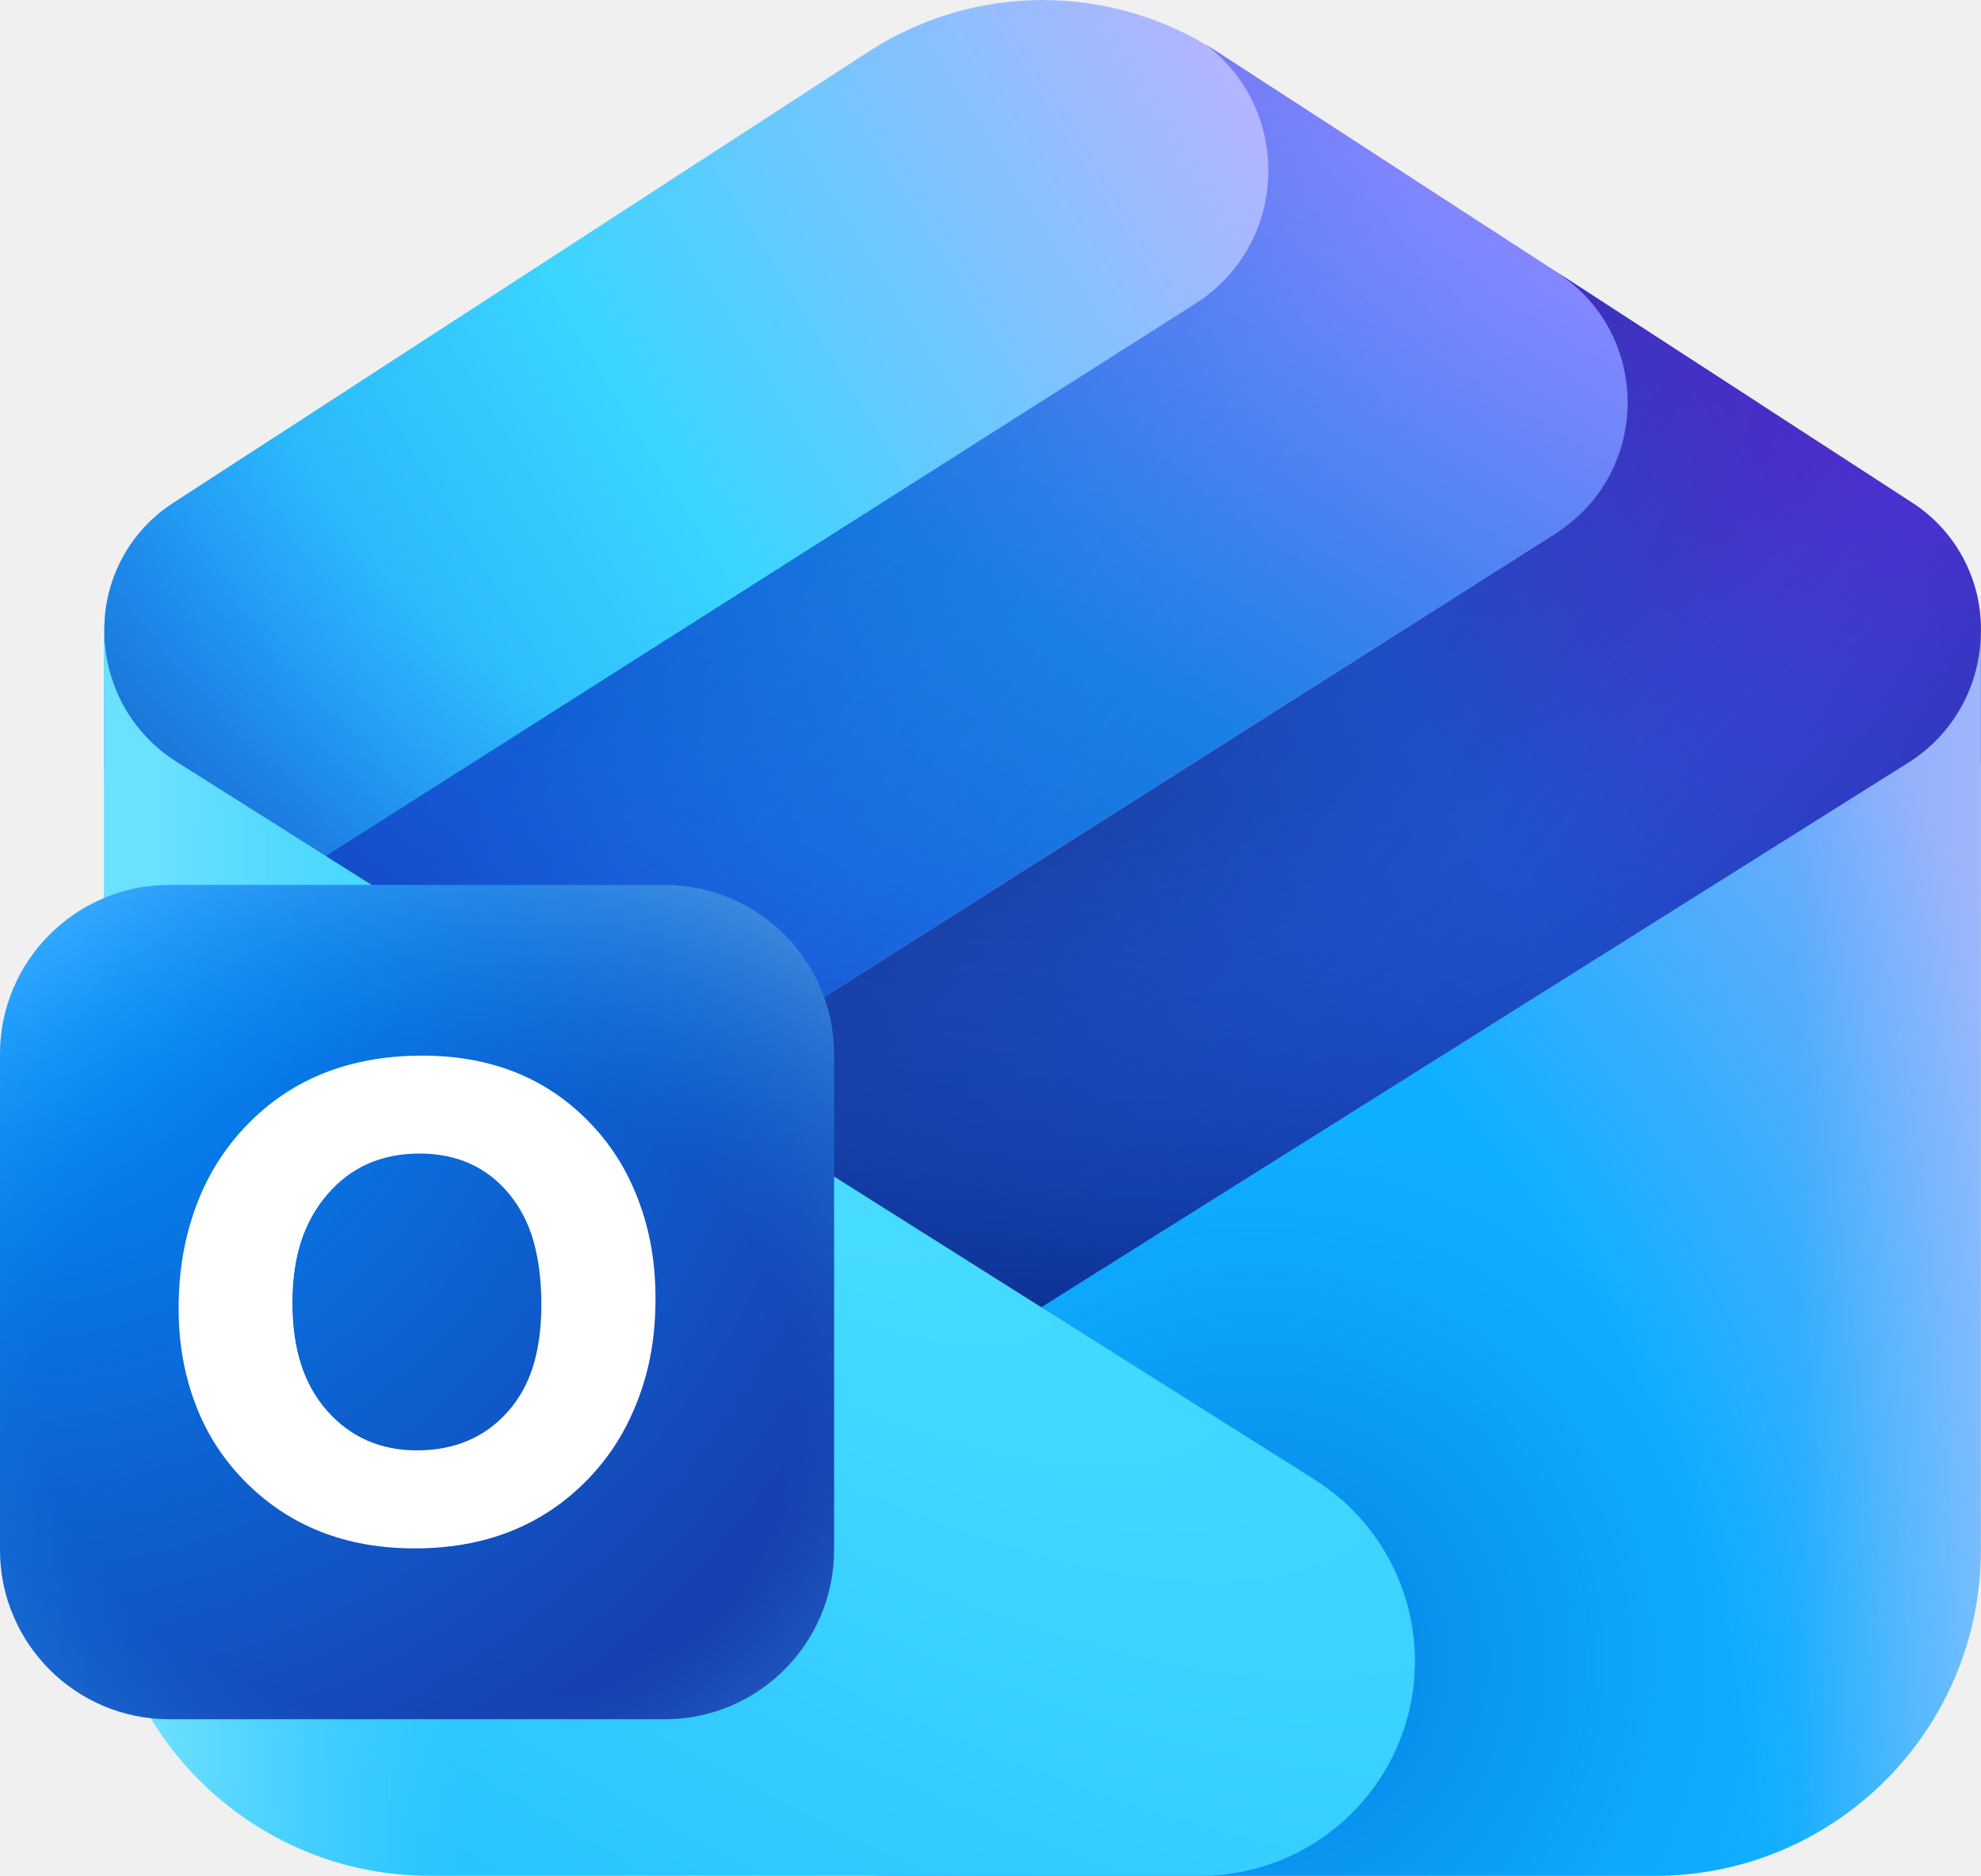
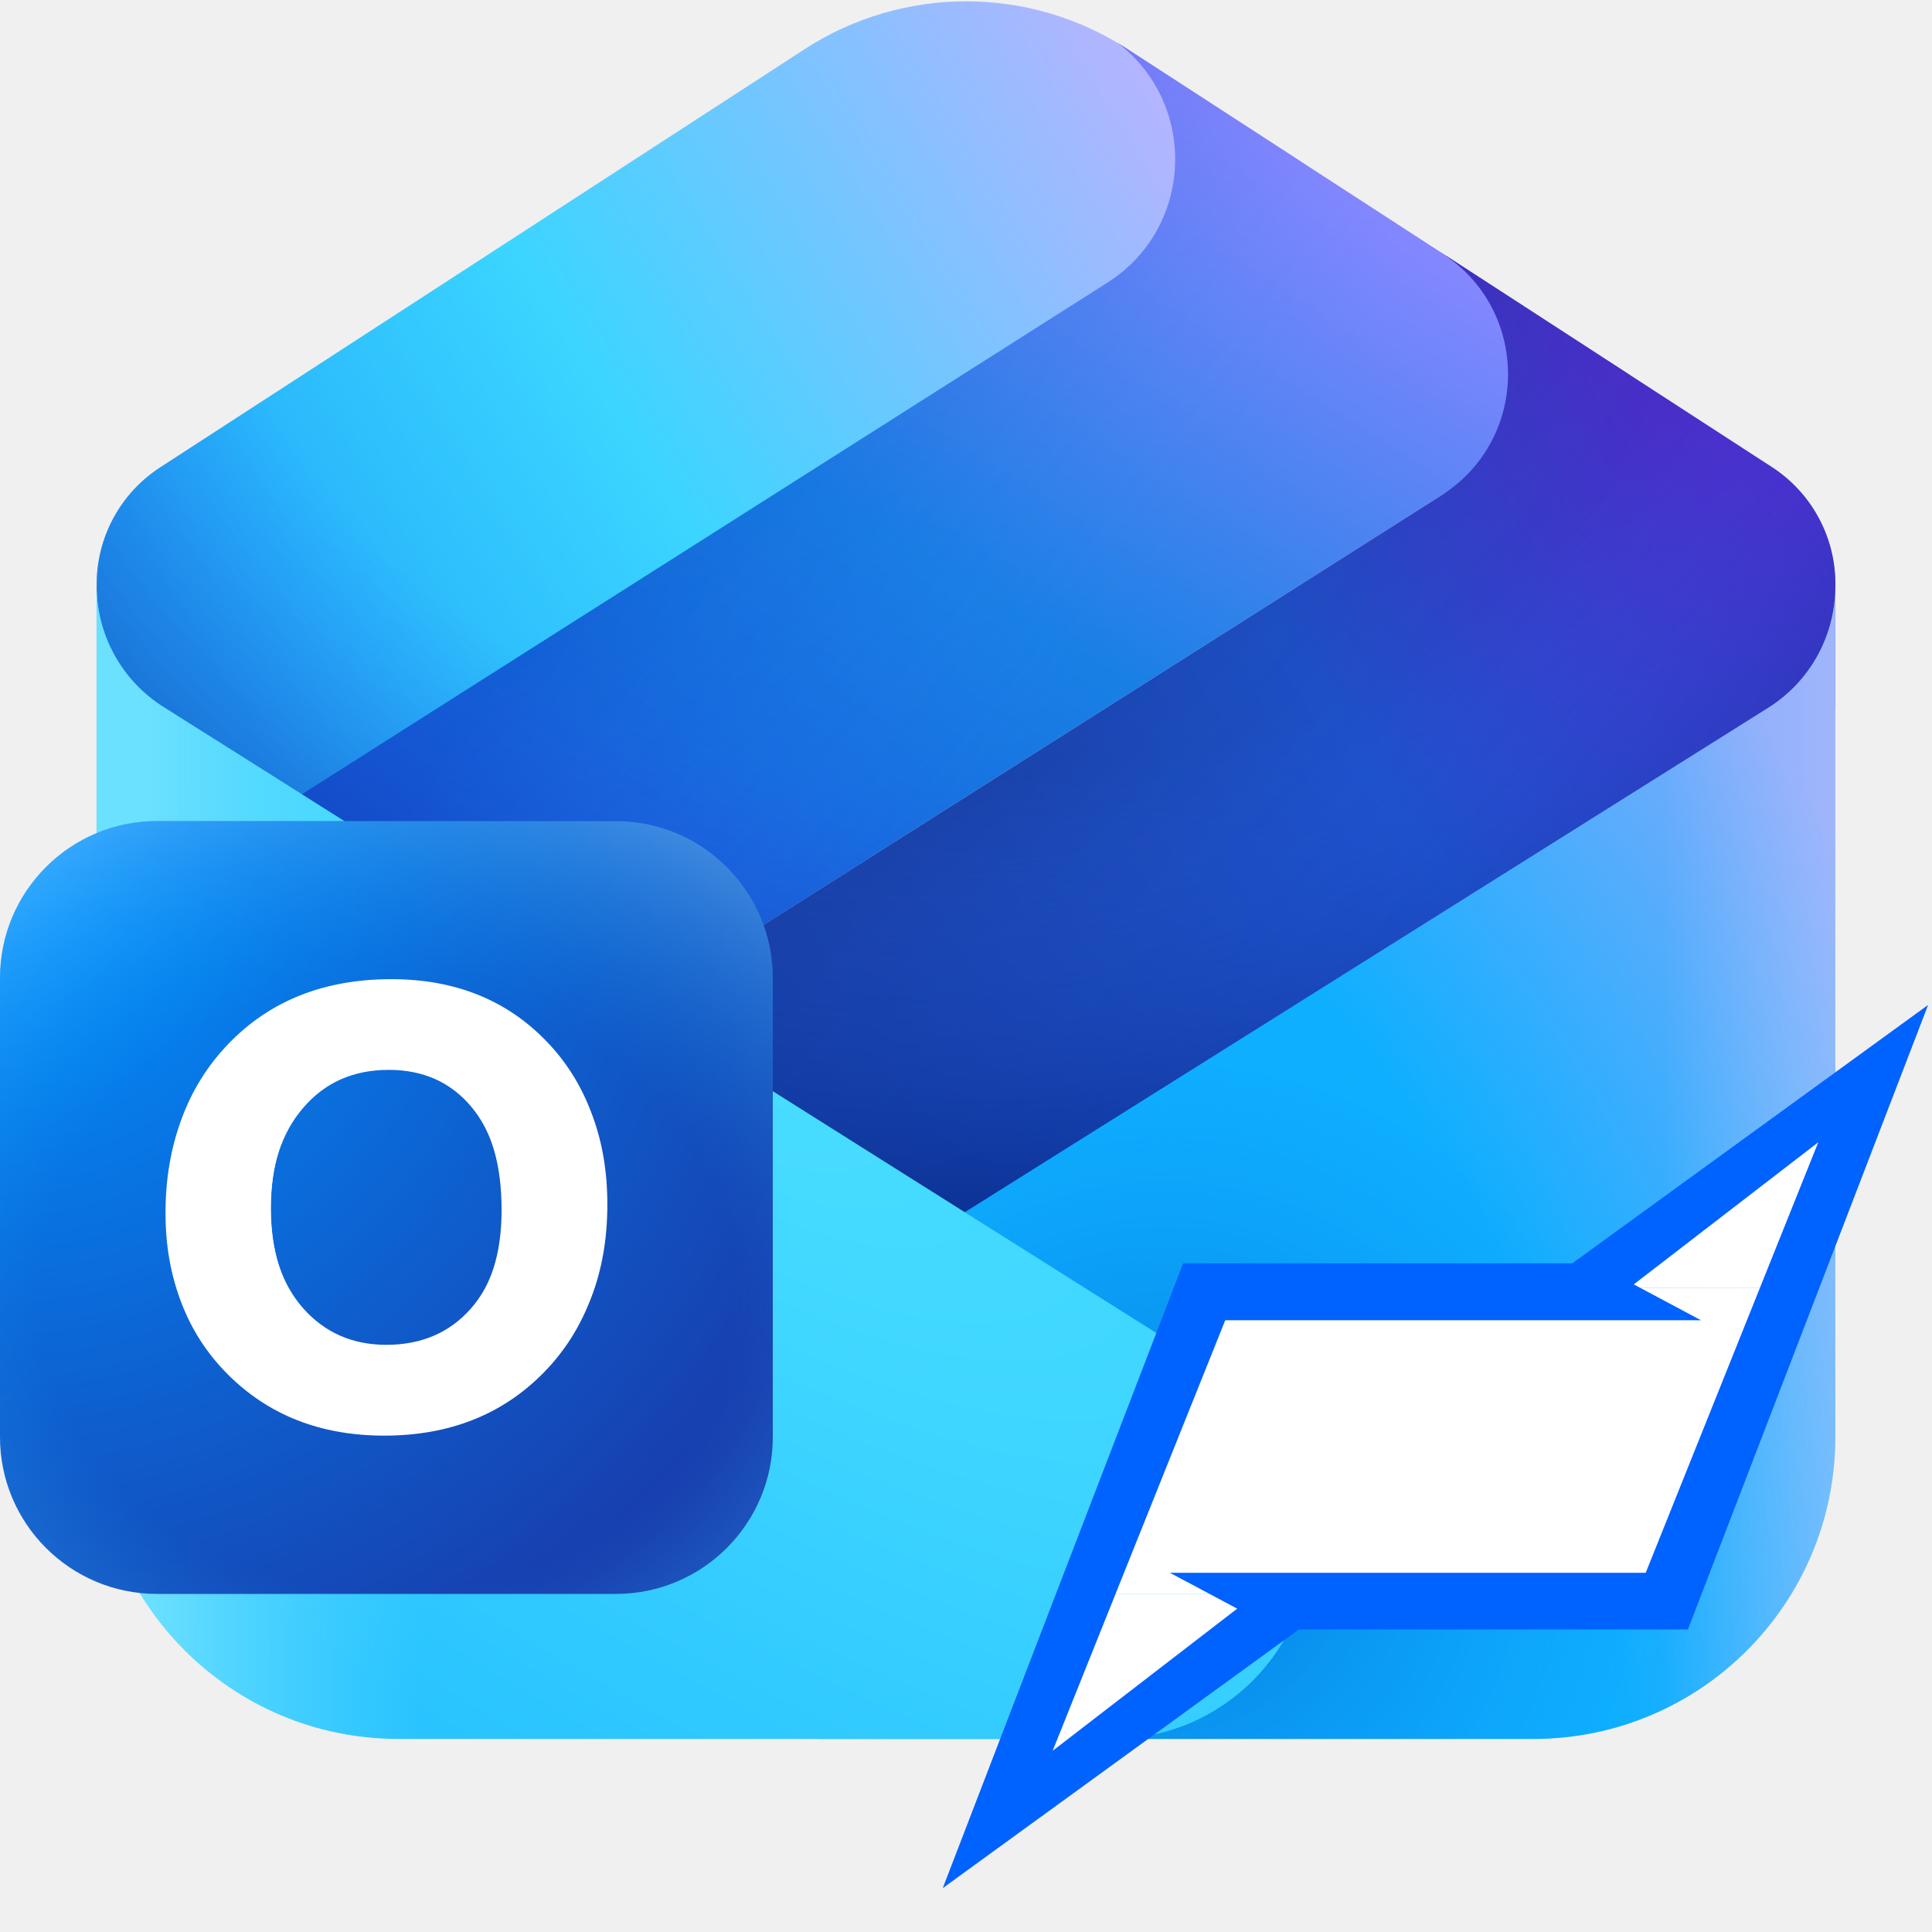
- <svg xmlns="http://www.w3.org/2000/svg" version="1.1" viewBox="60 90.4 570.02 539.67">
+ <svg xmlns="http://www.w3.org/2000/svg" version="1.1" viewBox="60 90 600 600">
  <defs>
    <linearGradient id="linear0" gradientUnits="userSpaceOnUse" x1="9.989" y1="22.365" x2="30.932" y2="9.375" gradientTransform="matrix(15,0,0,15,0,0)">
      <stop offset="0" style="stop-color:rgb(12.549%,65.49%,98.039%);stop-opacity:1;" />
      <stop offset="0.4" style="stop-color:rgb(23.137%,83.529%,100%);stop-opacity:1;" />
      <stop offset="1" style="stop-color:rgb(76.863%,69.02%,100%);stop-opacity:1;" />
    </linearGradient>
    <linearGradient id="linear1" gradientUnits="userSpaceOnUse" x1="17.197" y1="26.794" x2="28.856" y2="8.126" gradientTransform="matrix(15,0,0,15,0,0)">
      <stop offset="0" style="stop-color:rgb(8.627%,35.294%,85.098%);stop-opacity:1;" />
      <stop offset="0.501" style="stop-color:rgb(9.412%,50.196%,89.804%);stop-opacity:1;" />
      <stop offset="1" style="stop-color:rgb(52.157%,52.941%,100%);stop-opacity:1;" />
    </linearGradient>
    <linearGradient id="linear2" gradientUnits="userSpaceOnUse" x1="25.701" y1="27.048" x2="12.756" y2="16.501" gradientTransform="matrix(15,0,0,15,0,0)">
      <stop offset="0.237" style="stop-color:rgb(26.667%,54.118%,100%);stop-opacity:0;" />
      <stop offset="0.792" style="stop-color:rgb(0%,19.608%,69.412%);stop-opacity:0.2;" />
    </linearGradient>
    <linearGradient id="linear3" gradientUnits="userSpaceOnUse" x1="24.053" y1="31.11" x2="44.51" y2="18.018" gradientTransform="matrix(15,0,0,15,0,0)">
      <stop offset="0" style="stop-color:rgb(10.196%,26.275%,65.098%);stop-opacity:1;" />
      <stop offset="0.492" style="stop-color:rgb(12.549%,32.157%,79.608%);stop-opacity:1;" />
      <stop offset="1" style="stop-color:rgb(37.255%,12.549%,79.608%);stop-opacity:1;" />
    </linearGradient>
    <linearGradient id="linear4" gradientUnits="userSpaceOnUse" x1="29.828" y1="30.327" x2="17.397" y2="19.571" gradientTransform="matrix(15,0,0,15,0,0)">
      <stop offset="0" style="stop-color:rgb(0%,27.059%,72.549%);stop-opacity:0;" />
      <stop offset="0.67" style="stop-color:rgb(5.098%,12.157%,41.176%);stop-opacity:0.2;" />
    </linearGradient>
    <radialGradient id="radial0" gradientUnits="userSpaceOnUse" cx="0" cy="0" fx="0" fy="0" r="1" gradientTransform="matrix(0.000000000000024802,-405.0405,438.393,0.000000000000026844,360.027,102.2682)">
      <stop offset="0.568" style="stop-color:rgb(15.294%,37.255%,94.118%);stop-opacity:0;" />
      <stop offset="0.992" style="stop-color:rgb(0%,12.941%,46.667%);stop-opacity:1;" />
    </radialGradient>
    <linearGradient id="linear5" gradientUnits="userSpaceOnUse" x1="41.998" y1="29.943" x2="23.852" y2="29.943" gradientTransform="matrix(15,0,0,15,0,0)">
      <stop offset="0" style="stop-color:rgb(30.196%,76.863%,100%);stop-opacity:1;" />
      <stop offset="0.196" style="stop-color:rgb(5.882%,68.627%,100%);stop-opacity:1;" />
    </linearGradient>
    <radialGradient id="radial1" gradientUnits="userSpaceOnUse" cx="0" cy="0" fx="0" fy="0" r="1" gradientTransform="matrix(122.7396,-122.7396,122.7396,122.7396,421.392,568.6755)">
      <stop offset="0.259" style="stop-color:rgb(0%,37.647%,81.961%);stop-opacity:0.4;" />
      <stop offset="0.908" style="stop-color:rgb(1.176%,51.373%,94.51%);stop-opacity:0;" />
    </radialGradient>
    <radialGradient id="radial2" gradientUnits="userSpaceOnUse" cx="0" cy="0" fx="0" fy="0" r="1" gradientTransform="matrix(357.407,-468.4459,423.5946,323.1871,159.471,697.08)">
      <stop offset="0.732" style="stop-color:rgb(95.686%,65.49%,96.863%);stop-opacity:0;" />
      <stop offset="1" style="stop-color:rgb(95.686%,65.49%,96.863%);stop-opacity:0.502;" />
    </radialGradient>
    <radialGradient id="radial3" gradientUnits="userSpaceOnUse" cx="0" cy="0" fx="0" fy="0" r="1" gradientTransform="matrix(-170.8609,259.7254,-674.0181,-443.4042,278.562,412.9785)">
      <stop offset="0" style="stop-color:rgb(28.627%,87.059%,100%);stop-opacity:1;" />
      <stop offset="0.724" style="stop-color:rgb(16.078%,76.471%,100%);stop-opacity:1;" />
    </radialGradient>
    <linearGradient id="linear6" gradientUnits="userSpaceOnUse" x1="3.458" y1="37.872" x2="20.929" y2="37.86" gradientTransform="matrix(15,0,0,15,0,0)">
      <stop offset="0.206" style="stop-color:rgb(42.353%,87.843%,100%);stop-opacity:1;" />
      <stop offset="0.535" style="stop-color:rgb(31.373%,83.529%,100%);stop-opacity:0;" />
    </linearGradient>
    <radialGradient id="radial4" gradientUnits="userSpaceOnUse" cx="0" cy="0" fx="0" fy="0" r="1" gradientTransform="matrix(215.7672,230.7691,-230.7691,215.7672,59.14365,354.231)">
      <stop offset="0.039" style="stop-color:rgb(0%,56.863%,100%);stop-opacity:1;" />
      <stop offset="0.919" style="stop-color:rgb(9.412%,23.922%,67.843%);stop-opacity:1;" />
    </radialGradient>
    <radialGradient id="radial5" gradientUnits="userSpaceOnUse" cx="0" cy="0" fx="0" fy="0" r="1" gradientTransform="matrix(0.000000000000010287,168,-193.782,0.000000000000011866,180,491.1585)">
      <stop offset="0.558" style="stop-color:rgb(5.882%,64.706%,96.863%);stop-opacity:0;" />
      <stop offset="1" style="stop-color:rgb(45.49%,77.647%,100%);stop-opacity:0.502;" />
    </radialGradient>
  </defs>
  <g id="surface1">
    <path style=" stroke:none;fill-rule:nonzero;fill:url(#linear0);" d="M 463.984 140.145 L 119.637 358.414 L 90.023 311.695 L 90.023 271.438 C 90.023 256.781 97.445 243.121 109.742 235.145 L 309.91 105.258 C 340.406 85.469 379.688 85.465 410.188 105.25 Z M 463.984 140.145 " />
    <path style=" stroke:none;fill-rule:nonzero;fill:url(#linear1);" d="M 407.102 103.34 C 408.137 103.953 409.164 104.594 410.184 105.254 L 566.398 206.586 L 179.062 452.105 L 119.625 358.336 L 403.895 177.801 C 430.82 160.699 432 122.23 407.102 103.34 Z M 407.102 103.34 " />
    <path style=" stroke:none;fill-rule:nonzero;fill:url(#linear2);" d="M 407.102 103.34 C 408.137 103.953 409.164 104.594 410.184 105.254 L 566.398 206.586 L 179.062 452.105 L 119.625 358.336 L 403.895 177.801 C 430.82 160.699 432 122.23 407.102 103.34 Z M 407.102 103.34 " />
    <path style=" stroke:none;fill-rule:nonzero;fill:url(#linear3);" d="M 333.602 498.988 L 179.066 452.109 L 507.629 243.836 C 535.301 226.297 535.23 185.898 507.496 168.457 L 506.016 167.527 L 510.277 170.176 L 610.273 235.043 C 622.574 243.02 629.996 256.684 629.996 271.344 L 629.996 310.305 Z M 333.602 498.988 " />
    <path style=" stroke:none;fill-rule:nonzero;fill:url(#linear4);" d="M 333.602 498.988 L 179.066 452.109 L 507.629 243.836 C 535.301 226.297 535.23 185.898 507.496 168.457 L 506.016 167.527 L 510.277 170.176 L 610.273 235.043 C 622.574 243.02 629.996 256.684 629.996 271.344 L 629.996 310.305 Z M 333.602 498.988 " />
    <path style=" stroke:none;fill-rule:nonzero;fill:url(#radial0);" d="M 410.188 105.25 C 379.688 85.465 340.406 85.469 309.906 105.258 L 109.742 235.145 C 97.445 243.121 90.023 256.781 90.023 271.438 L 90.023 273.406 C 90.508 288.121 98.25 301.68 110.758 309.566 L 359.645 466.477 L 609.16 309.805 C 622.121 301.668 629.984 287.441 629.984 272.141 L 629.984 310.309 L 629.992 271.344 C 629.992 256.684 622.566 243.023 610.27 235.043 Z M 410.188 105.25 " />
    <path style=" stroke:none;fill-rule:nonzero;fill:url(#linear5);" d="M 315.77 630.051 L 536.219 630.051 C 587.996 630.051 629.969 588.078 629.969 536.301 L 629.969 272.141 C 629.969 287.441 622.105 301.668 609.148 309.805 L 281.242 515.695 C 263.555 526.805 252.82 546.223 252.82 567.109 C 252.824 601.871 281.004 630.051 315.77 630.051 Z M 315.77 630.051 " />
    <path style=" stroke:none;fill-rule:nonzero;fill:url(#radial1);" d="M 315.77 630.051 L 536.219 630.051 C 587.996 630.051 629.969 588.078 629.969 536.301 L 629.969 272.141 C 629.969 287.441 622.105 301.668 609.148 309.805 L 281.242 515.695 C 263.555 526.805 252.82 546.223 252.82 567.109 C 252.824 601.871 281.004 630.051 315.77 630.051 Z M 315.77 630.051 " />
    <path style=" stroke:none;fill-rule:nonzero;fill:url(#radial2);" d="M 315.77 630.051 L 536.219 630.051 C 587.996 630.051 629.969 588.078 629.969 536.301 L 629.969 272.141 C 629.969 287.441 622.105 301.668 609.148 309.805 L 281.242 515.695 C 263.555 526.805 252.82 546.223 252.82 567.109 C 252.824 601.871 281.004 630.051 315.77 630.051 Z M 315.77 630.051 " />
    <path style=" stroke:none;fill-rule:nonzero;fill:url(#radial3);" d="M 405.402 630.035 L 183.738 630.035 C 131.961 630.035 89.988 588.062 89.988 536.285 L 89.988 271.945 C 89.988 287.219 97.824 301.422 110.742 309.566 L 438.324 516.086 C 456.258 527.391 467.133 547.113 467.133 568.312 C 467.129 602.402 439.492 630.035 405.402 630.035 Z M 405.402 630.035 " />
    <path style=" stroke:none;fill-rule:nonzero;fill:url(#linear6);" d="M 405.402 630.035 L 183.738 630.035 C 131.961 630.035 89.988 588.062 89.988 536.285 L 89.988 271.945 C 89.988 287.219 97.824 301.422 110.742 309.566 L 438.324 516.086 C 456.258 527.391 467.133 547.113 467.133 568.312 C 467.129 602.402 439.492 630.035 405.402 630.035 Z M 405.402 630.035 " />
    <path style=" stroke:none;fill-rule:nonzero;fill:url(#radial4);" d="M 108.75 345 L 251.25 345 C 278.176 345 300 366.824 300 393.75 L 300 536.25 C 300 563.176 278.176 585 251.25 585 L 108.75 585 C 81.824 585 60 563.176 60 536.25 L 60 393.75 C 60 366.824 81.824 345 108.75 345 Z M 108.75 345 " />
    <path style=" stroke:none;fill-rule:nonzero;fill:url(#radial5);" d="M 108.75 345 L 251.25 345 C 278.176 345 300 366.824 300 393.75 L 300 536.25 C 300 563.176 278.176 585 251.25 585 L 108.75 585 C 81.824 585 60 563.176 60 536.25 L 60 393.75 C 60 366.824 81.824 345 108.75 345 Z M 108.75 345 " />
    <path style=" stroke:none;fill-rule:nonzero;fill:rgb(100%,100%,100%);fill-opacity:1;" d="M 179.387 534 C 159.539 534 143.25 527.789 130.512 515.375 C 117.773 502.961 111.402 486.758 111.402 466.77 C 111.402 445.66 117.867 428.59 130.797 415.551 C 143.73 402.516 160.66 396 181.594 396 C 201.375 396 217.473 402.238 229.891 414.715 C 242.375 427.191 248.617 443.645 248.617 464.066 C 248.617 485.051 242.148 501.965 229.219 514.816 C 216.352 527.605 199.742 534 179.387 534 Z M 179.961 507.648 C 190.777 507.648 199.484 503.953 206.078 496.566 C 212.672 489.18 215.969 478.902 215.969 465.742 C 215.969 452.023 212.766 441.348 206.367 433.711 C 199.965 426.074 191.418 422.258 180.73 422.258 C 169.719 422.258 160.852 426.199 154.133 434.082 C 147.41 441.906 144.051 452.273 144.051 465.184 C 144.051 478.285 147.41 488.652 154.133 496.285 C 160.852 503.859 169.461 507.648 179.961 507.648 Z M 179.961 507.648 " />
    <path style=" stroke:none;fill-rule:nonzero;fill:rgb(100%,100%,100%);fill-opacity:1;" d="M 179.332 535.848 C 159.562 535.848 143.332 529.473 130.641 516.719 C 117.953 503.965 111.605 487.32 111.605 466.789 C 111.605 445.105 118.047 427.57 130.93 414.18 C 143.812 400.785 160.68 394.09 181.531 394.09 C 201.234 394.09 217.273 400.5 229.645 413.316 C 242.082 426.137 248.297 443.035 248.297 464.016 C 248.297 485.566 241.855 502.945 228.977 516.145 C 216.156 529.281 199.609 535.848 179.332 535.848 Z M 179.902 508.781 C 190.68 508.781 199.355 504.984 205.922 497.398 C 212.492 489.809 215.773 479.254 215.773 465.734 C 215.773 451.641 212.586 440.676 206.211 432.832 C 199.832 424.988 191.32 421.066 180.672 421.066 C 169.699 421.066 160.867 425.113 154.172 433.215 C 147.477 441.246 144.129 451.898 144.129 465.16 C 144.129 478.617 147.477 489.266 154.172 497.109 C 160.867 504.891 169.445 508.781 179.902 508.781 Z M 179.902 508.781 " />
  </g>
+   <g transform="translate(350, 400) scale(5)">
+     <polygon points="59,4 54,18 40,18" fill="white" />
+     <polygon points="16,18 54,18 46,37 9,37" fill="white" />
+     <polygon points="3,52 9,37 23,37" fill="white" />
+     <path d="M7.382 46.745L18.102 20.002H47.652L43.474 17.777L54.937 8.948L44.217 35.691H14.667L18.845 37.916L7.382 46.745ZM61.759 0.418L39.657 16.469H15.486L0.556 55.275L22.672 39.211H46.839L61.759 0.418Z" fill="#0062FF" />
+   </g>
</svg>
